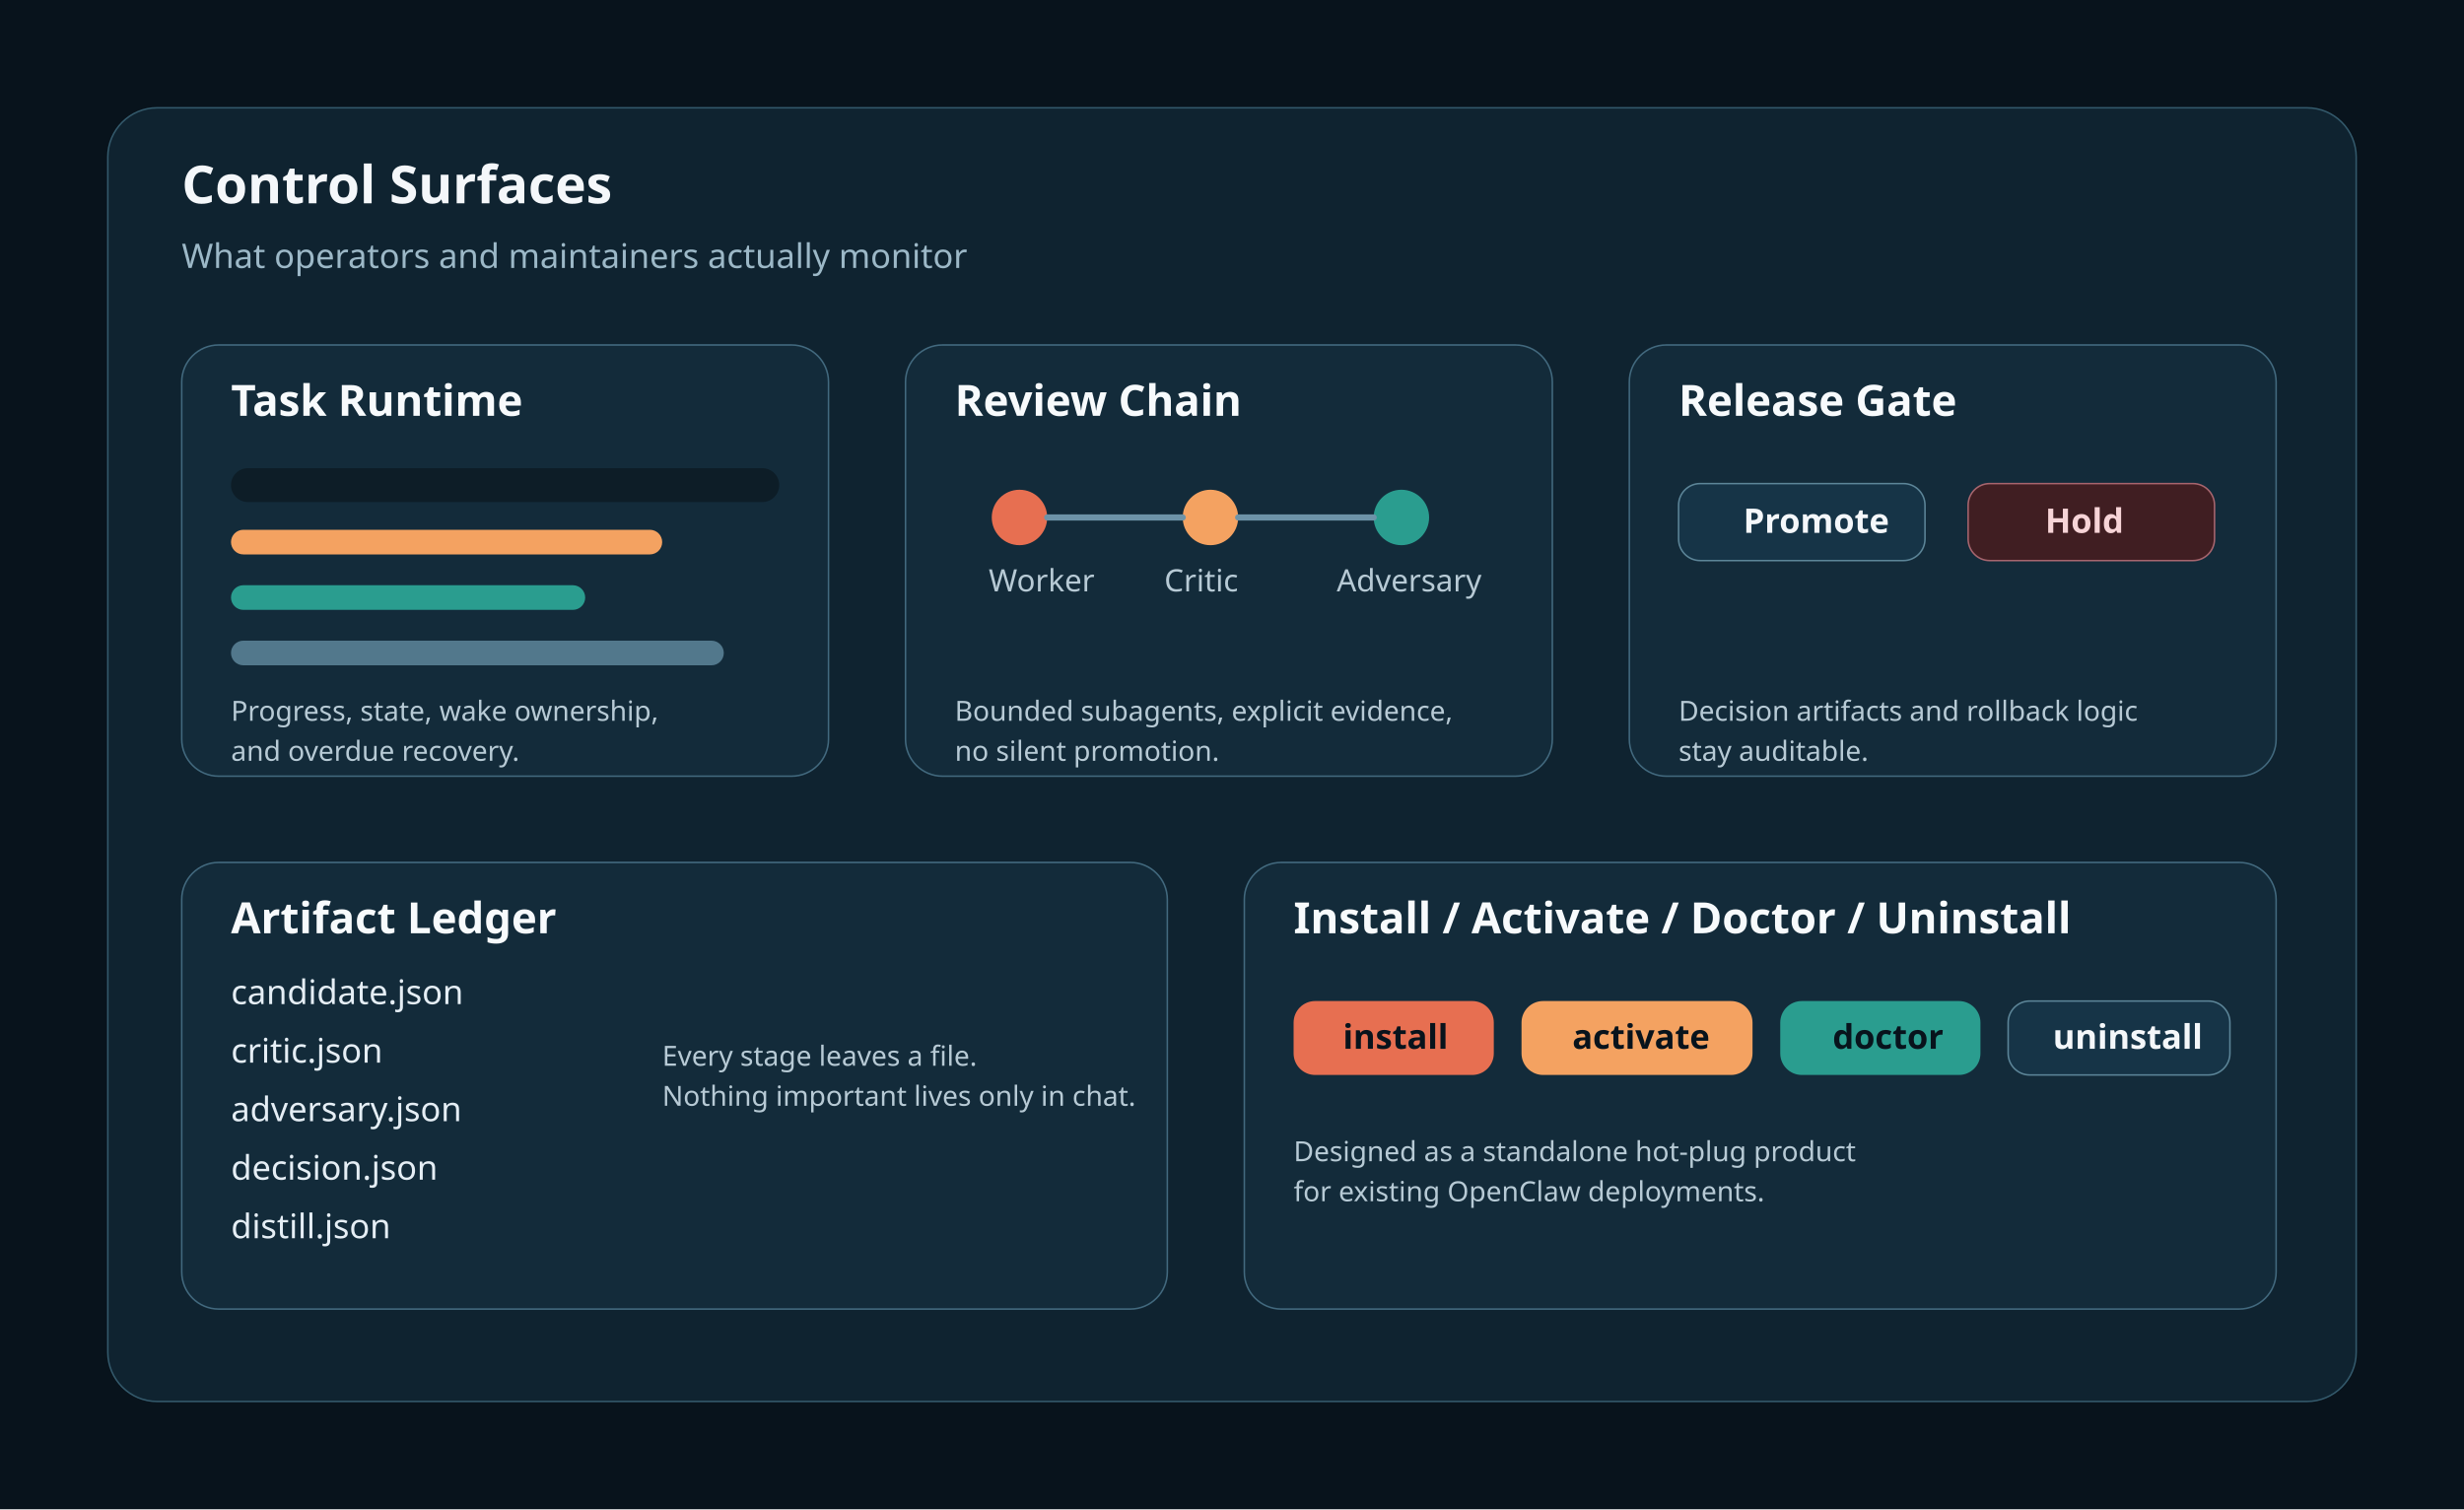
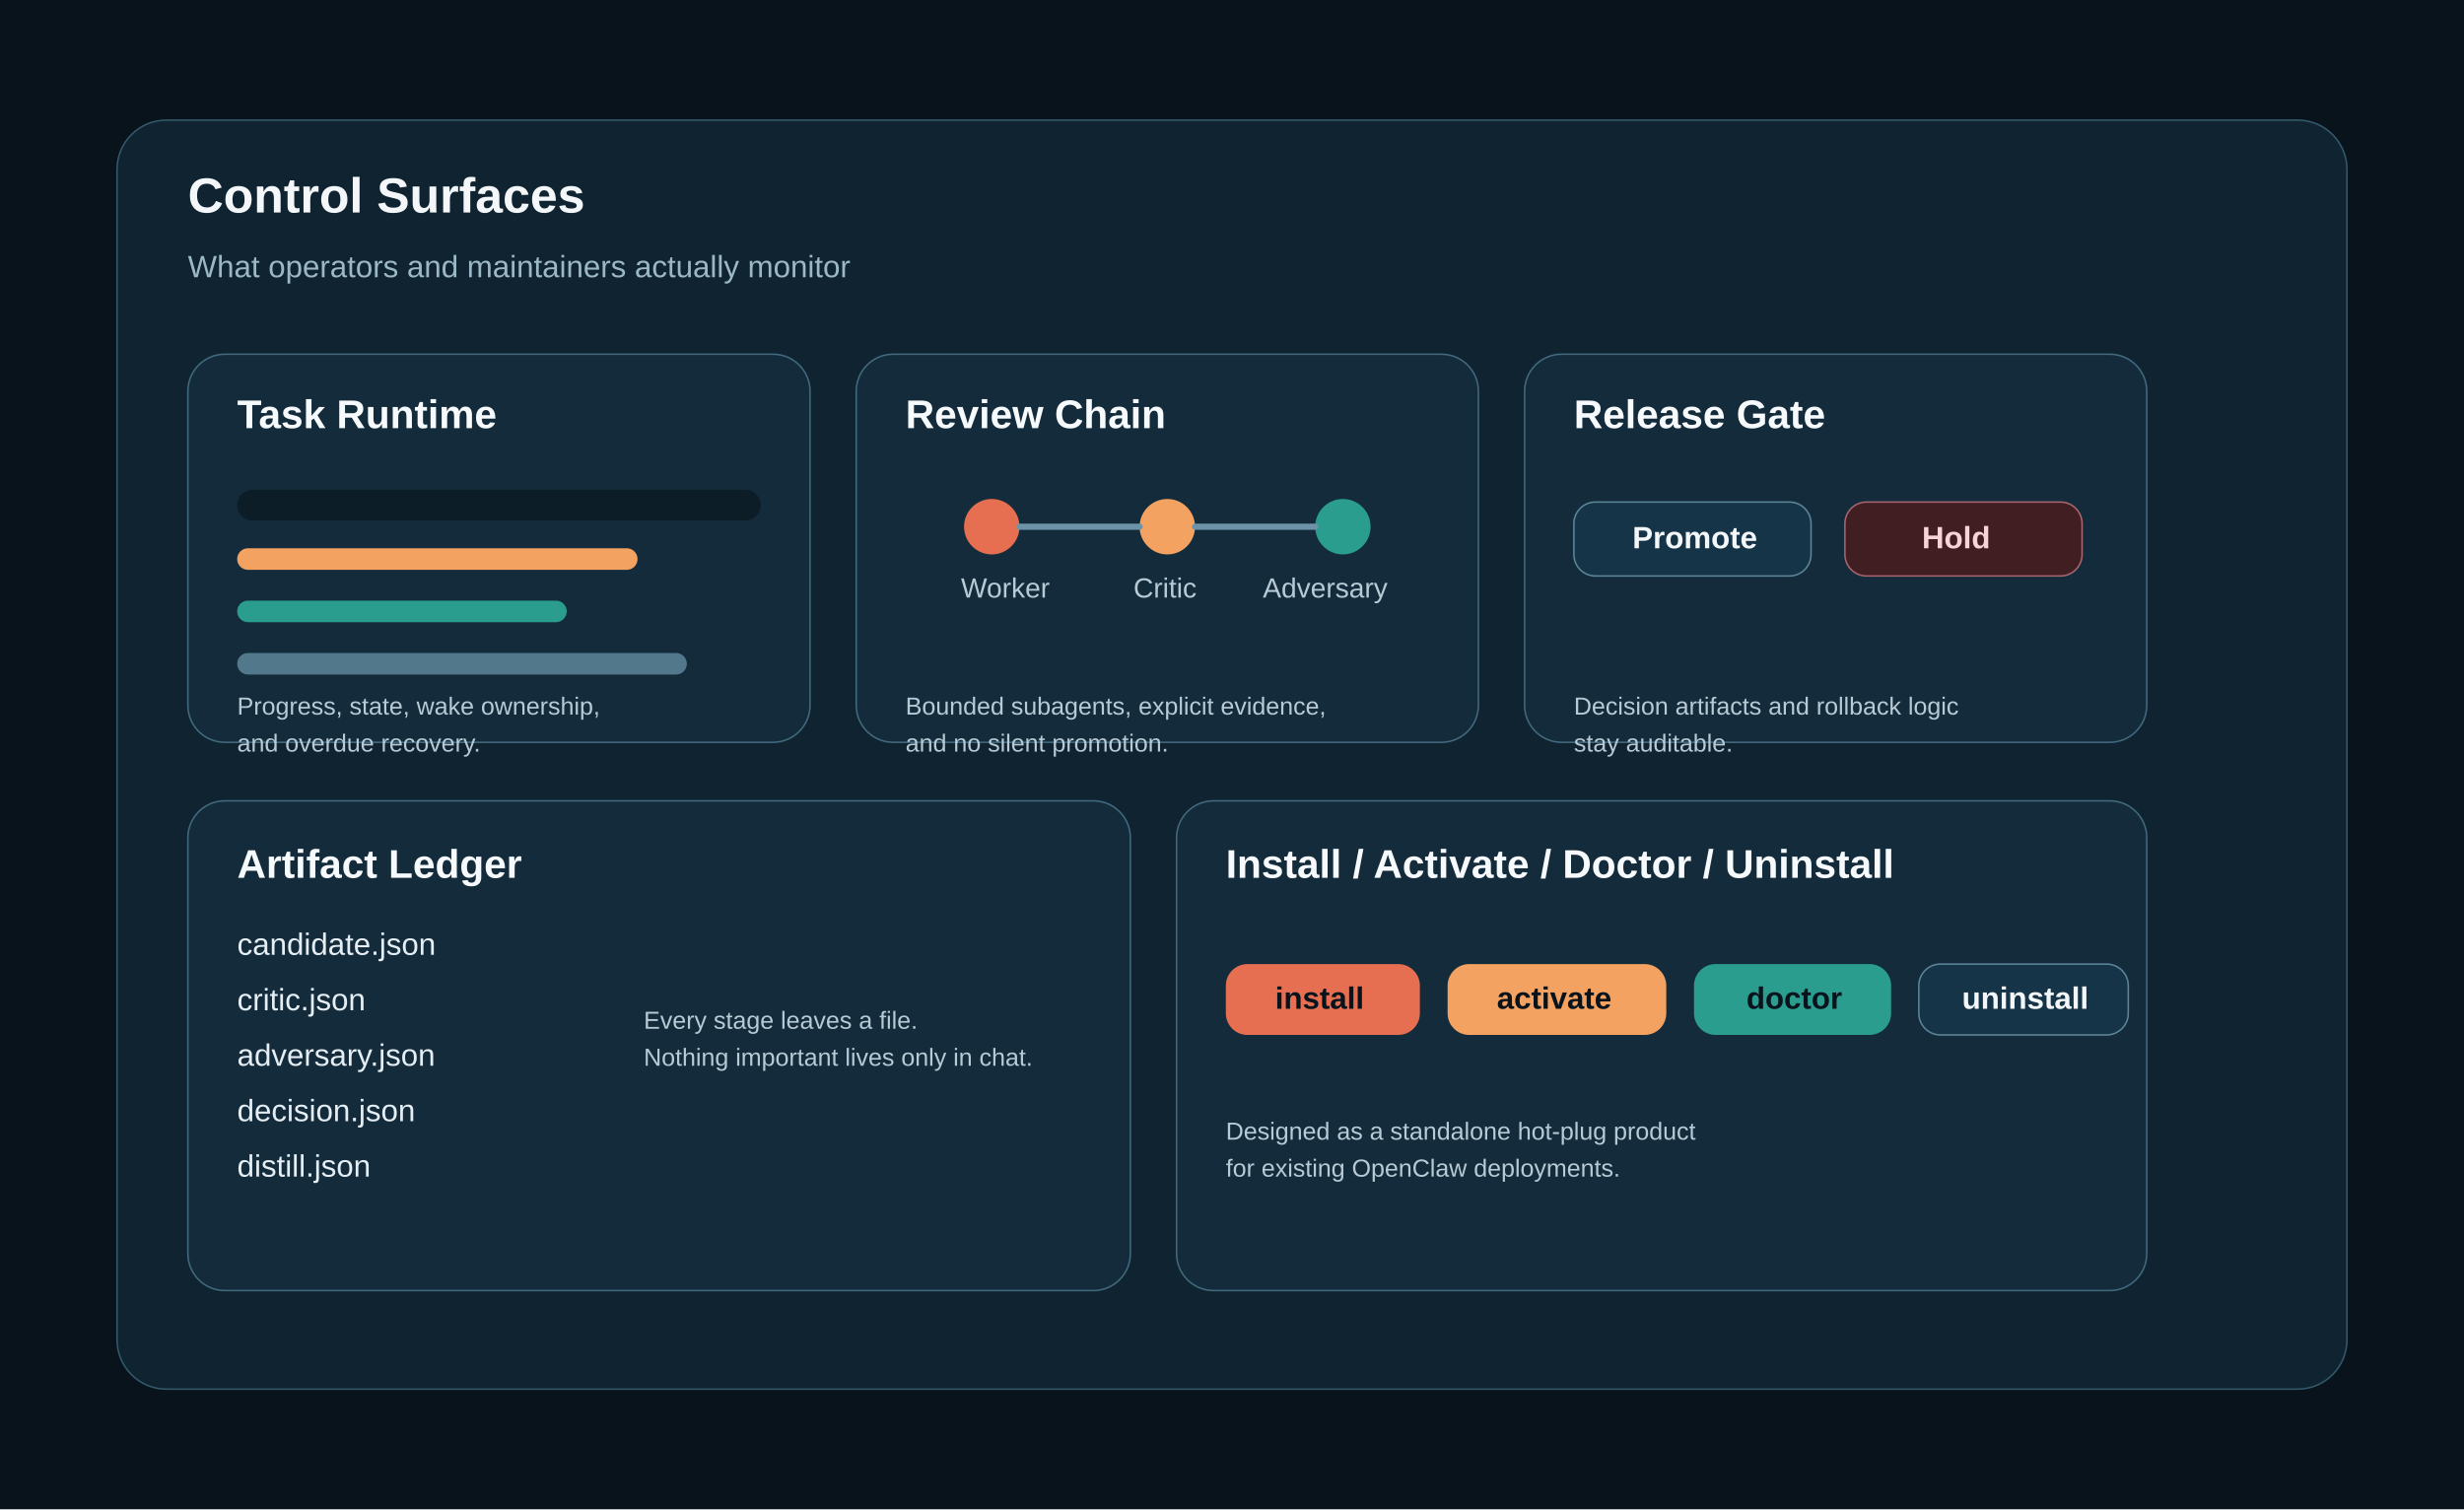
<svg xmlns="http://www.w3.org/2000/svg" width="1600" height="980" viewBox="0 0 1600 980" fill="none">
  <rect width="1600" height="980" fill="#08131C" />
-   <rect x="70" y="70" width="1460" height="840" rx="32" fill="#0F2330" stroke="#33596B" />
-   <text x="118" y="132" fill="#F4F7FA" font-family="'Trebuchet MS', sans-serif" font-size="34" font-weight="700">Control Surfaces</text>
-   <text x="118" y="174" fill="#9CB8C7" font-family="'Trebuchet MS', sans-serif" font-size="22">What operators and maintainers actually monitor</text>
-   <rect x="118" y="224" width="420" height="280" rx="24" fill="#132B3A" stroke="#42697E" />
-   <text x="150" y="270" fill="#F7FAFC" font-family="'Trebuchet MS', sans-serif" font-size="28" font-weight="700">Task Runtime</text>
-   <rect x="150" y="304" width="356" height="22" rx="11" fill="#0D1D27" />
-   <rect x="150" y="344" width="280" height="16" rx="8" fill="#F4A261" />
-   <rect x="150" y="380" width="230" height="16" rx="8" fill="#2A9D8F" />
-   <rect x="150" y="416" width="320" height="16" rx="8" fill="#52788C" />
-   <text x="150" y="468" fill="#B7CAD5" font-family="'Trebuchet MS', sans-serif" font-size="18">
-     <tspan x="150" dy="0">Progress, state, wake ownership,</tspan>
-     <tspan x="150" dy="26">and overdue recovery.</tspan>
+   <rect x="76" y="78" width="1448" height="824" rx="32" fill="#0F2330" stroke="#33596B" />
+   <text x="122" y="138" fill="#F4F7FA" font-family="Arial, Helvetica, sans-serif" font-size="32" font-weight="700">Control Surfaces</text>
+   <text x="122" y="180" fill="#9CB8C7" font-family="Arial, Helvetica, sans-serif" font-size="20">What operators and maintainers actually monitor</text>
+   <rect x="122" y="230" width="404" height="252" rx="24" fill="#132B3A" stroke="#42697E" />
+   <text x="154" y="278" fill="#F7FAFC" font-family="Arial, Helvetica, sans-serif" font-size="26" font-weight="700">Task Runtime</text>
+   <rect x="154" y="318" width="340" height="20" rx="10" fill="#0D1D27" />
+   <rect x="154" y="356" width="260" height="14" rx="7" fill="#F4A261" />
+   <rect x="154" y="390" width="214" height="14" rx="7" fill="#2A9D8F" />
+   <rect x="154" y="424" width="292" height="14" rx="7" fill="#52788C" />
+   <text x="154" y="464" fill="#B7CAD5" font-family="Arial, Helvetica, sans-serif" font-size="16">
+     <tspan x="154" dy="0">Progress, state, wake ownership,</tspan>
+     <tspan x="154" dy="24">and overdue recovery.</tspan>
  </text>
-   <rect x="588" y="224" width="420" height="280" rx="24" fill="#132B3A" stroke="#42697E" />
-   <text x="620" y="270" fill="#F7FAFC" font-family="'Trebuchet MS', sans-serif" font-size="28" font-weight="700">Review Chain</text>
-   <circle cx="662" cy="336" r="18" fill="#E76F51" />
-   <circle cx="786" cy="336" r="18" fill="#F4A261" />
-   <circle cx="910" cy="336" r="18" fill="#2A9D8F" />
-   <path d="M680 336H768" stroke="#6D93A8" stroke-width="4" stroke-linecap="round" />
-   <path d="M804 336H892" stroke="#6D93A8" stroke-width="4" stroke-linecap="round" />
-   <text x="642" y="384" fill="#B7CAD5" font-family="'Trebuchet MS', sans-serif" font-size="20">Worker</text>
-   <text x="756" y="384" fill="#B7CAD5" font-family="'Trebuchet MS', sans-serif" font-size="20">Critic</text>
-   <text x="868" y="384" fill="#B7CAD5" font-family="'Trebuchet MS', sans-serif" font-size="20">Adversary</text>
-   <text x="620" y="468" fill="#B7CAD5" font-family="'Trebuchet MS', sans-serif" font-size="18">
-     <tspan x="620" dy="0">Bounded subagents, explicit evidence,</tspan>
-     <tspan x="620" dy="26">no silent promotion.</tspan>
+   <rect x="556" y="230" width="404" height="252" rx="24" fill="#132B3A" stroke="#42697E" />
+   <text x="588" y="278" fill="#F7FAFC" font-family="Arial, Helvetica, sans-serif" font-size="26" font-weight="700">Review Chain</text>
+   <circle cx="644" cy="342" r="18" fill="#E76F51" />
+   <circle cx="758" cy="342" r="18" fill="#F4A261" />
+   <circle cx="872" cy="342" r="18" fill="#2A9D8F" />
+   <path d="M662 342H740" stroke="#6D93A8" stroke-width="4" stroke-linecap="round" />
+   <path d="M776 342H854" stroke="#6D93A8" stroke-width="4" stroke-linecap="round" />
+   <text x="624" y="388" fill="#B7CAD5" font-family="Arial, Helvetica, sans-serif" font-size="18">Worker</text>
+   <text x="736" y="388" fill="#B7CAD5" font-family="Arial, Helvetica, sans-serif" font-size="18">Critic</text>
+   <text x="820" y="388" fill="#B7CAD5" font-family="Arial, Helvetica, sans-serif" font-size="18">Adversary</text>
+   <text x="588" y="464" fill="#B7CAD5" font-family="Arial, Helvetica, sans-serif" font-size="16">
+     <tspan x="588" dy="0">Bounded subagents, explicit evidence,</tspan>
+     <tspan x="588" dy="24">and no silent promotion.</tspan>
  </text>
-   <rect x="1058" y="224" width="420" height="280" rx="24" fill="#132B3A" stroke="#42697E" />
-   <text x="1090" y="270" fill="#F7FAFC" font-family="'Trebuchet MS', sans-serif" font-size="28" font-weight="700">Release Gate</text>
-   <rect x="1090" y="314" width="160" height="50" rx="14" fill="#163447" stroke="#5C8598" />
-   <text x="1132" y="346" fill="#F4F7FA" font-family="'Trebuchet MS', sans-serif" font-size="22" font-weight="700">Promote</text>
-   <rect x="1278" y="314" width="160" height="50" rx="14" fill="#401E22" stroke="#A7656E" />
-   <text x="1328" y="346" fill="#F7D4D7" font-family="'Trebuchet MS', sans-serif" font-size="22" font-weight="700">Hold</text>
-   <text x="1090" y="468" fill="#B7CAD5" font-family="'Trebuchet MS', sans-serif" font-size="18">
-     <tspan x="1090" dy="0">Decision artifacts and rollback logic</tspan>
-     <tspan x="1090" dy="26">stay auditable.</tspan>
+   <rect x="990" y="230" width="404" height="252" rx="24" fill="#132B3A" stroke="#42697E" />
+   <text x="1022" y="278" fill="#F7FAFC" font-family="Arial, Helvetica, sans-serif" font-size="26" font-weight="700">Release Gate</text>
+   <rect x="1022" y="326" width="154" height="48" rx="14" fill="#163447" stroke="#5C8598" />
+   <text x="1060" y="356" fill="#F4F7FA" font-family="Arial, Helvetica, sans-serif" font-size="20" font-weight="700">Promote</text>
+   <rect x="1198" y="326" width="154" height="48" rx="14" fill="#401E22" stroke="#A7656E" />
+   <text x="1248" y="356" fill="#F7D4D7" font-family="Arial, Helvetica, sans-serif" font-size="20" font-weight="700">Hold</text>
+   <text x="1022" y="464" fill="#B7CAD5" font-family="Arial, Helvetica, sans-serif" font-size="16">
+     <tspan x="1022" dy="0">Decision artifacts and rollback logic</tspan>
+     <tspan x="1022" dy="24">stay auditable.</tspan>
  </text>
-   <rect x="118" y="560" width="640" height="290" rx="24" fill="#132B3A" stroke="#42697E" />
-   <text x="150" y="606" fill="#F7FAFC" font-family="'Trebuchet MS', sans-serif" font-size="28" font-weight="700">Artifact Ledger</text>
-   <text x="150" y="652" fill="#E5EEF5" font-family="'Trebuchet MS', sans-serif" font-size="22">candidate.json</text>
-   <text x="150" y="690" fill="#E5EEF5" font-family="'Trebuchet MS', sans-serif" font-size="22">critic.json</text>
-   <text x="150" y="728" fill="#E5EEF5" font-family="'Trebuchet MS', sans-serif" font-size="22">adversary.json</text>
-   <text x="150" y="766" fill="#E5EEF5" font-family="'Trebuchet MS', sans-serif" font-size="22">decision.json</text>
-   <text x="150" y="804" fill="#E5EEF5" font-family="'Trebuchet MS', sans-serif" font-size="22">distill.json</text>
-   <text x="430" y="692" fill="#B7CAD5" font-family="'Trebuchet MS', sans-serif" font-size="18">
-     <tspan x="430" dy="0">Every stage leaves a file.</tspan>
-     <tspan x="430" dy="26">Nothing important lives only in chat.</tspan>
+   <rect x="122" y="520" width="612" height="318" rx="24" fill="#132B3A" stroke="#42697E" />
+   <text x="154" y="570" fill="#F7FAFC" font-family="Arial, Helvetica, sans-serif" font-size="26" font-weight="700">Artifact Ledger</text>
+   <text x="154" y="620" fill="#E5EEF5" font-family="Arial, Helvetica, sans-serif" font-size="20">candidate.json</text>
+   <text x="154" y="656" fill="#E5EEF5" font-family="Arial, Helvetica, sans-serif" font-size="20">critic.json</text>
+   <text x="154" y="692" fill="#E5EEF5" font-family="Arial, Helvetica, sans-serif" font-size="20">adversary.json</text>
+   <text x="154" y="728" fill="#E5EEF5" font-family="Arial, Helvetica, sans-serif" font-size="20">decision.json</text>
+   <text x="154" y="764" fill="#E5EEF5" font-family="Arial, Helvetica, sans-serif" font-size="20">distill.json</text>
+   <text x="418" y="668" fill="#B7CAD5" font-family="Arial, Helvetica, sans-serif" font-size="16">
+     <tspan x="418" dy="0">Every stage leaves a file.</tspan>
+     <tspan x="418" dy="24">Nothing important lives only in chat.</tspan>
  </text>
-   <rect x="808" y="560" width="670" height="290" rx="24" fill="#132B3A" stroke="#42697E" />
-   <text x="840" y="606" fill="#F7FAFC" font-family="'Trebuchet MS', sans-serif" font-size="28" font-weight="700">Install / Activate / Doctor / Uninstall</text>
-   <rect x="840" y="650" width="130" height="48" rx="14" fill="#E76F51" />
-   <text x="872" y="681" fill="#08131C" font-family="'Trebuchet MS', sans-serif" font-size="22" font-weight="700">install</text>
-   <rect x="988" y="650" width="150" height="48" rx="14" fill="#F4A261" />
-   <text x="1021" y="681" fill="#08131C" font-family="'Trebuchet MS', sans-serif" font-size="22" font-weight="700">activate</text>
-   <rect x="1156" y="650" width="130" height="48" rx="14" fill="#2A9D8F" />
-   <text x="1190" y="681" fill="#08131C" font-family="'Trebuchet MS', sans-serif" font-size="22" font-weight="700">doctor</text>
-   <rect x="1304" y="650" width="144" height="48" rx="14" fill="#163447" stroke="#5C8598" />
-   <text x="1333" y="681" fill="#F4F7FA" font-family="'Trebuchet MS', sans-serif" font-size="22" font-weight="700">uninstall</text>
-   <text x="840" y="754" fill="#B7CAD5" font-family="'Trebuchet MS', sans-serif" font-size="18">
-     <tspan x="840" dy="0">Designed as a standalone hot-plug product</tspan>
-     <tspan x="840" dy="26">for existing OpenClaw deployments.</tspan>
+   <rect x="764" y="520" width="630" height="318" rx="24" fill="#132B3A" stroke="#42697E" />
+   <text x="796" y="570" fill="#F7FAFC" font-family="Arial, Helvetica, sans-serif" font-size="26" font-weight="700">Install / Activate / Doctor / Uninstall</text>
+   <rect x="796" y="626" width="126" height="46" rx="14" fill="#E76F51" />
+   <text x="828" y="655" fill="#08131C" font-family="Arial, Helvetica, sans-serif" font-size="20" font-weight="700">install</text>
+   <rect x="940" y="626" width="142" height="46" rx="14" fill="#F4A261" />
+   <text x="972" y="655" fill="#08131C" font-family="Arial, Helvetica, sans-serif" font-size="20" font-weight="700">activate</text>
+   <rect x="1100" y="626" width="128" height="46" rx="14" fill="#2A9D8F" />
+   <text x="1134" y="655" fill="#08131C" font-family="Arial, Helvetica, sans-serif" font-size="20" font-weight="700">doctor</text>
+   <rect x="1246" y="626" width="136" height="46" rx="14" fill="#163447" stroke="#5C8598" />
+   <text x="1274" y="655" fill="#F4F7FA" font-family="Arial, Helvetica, sans-serif" font-size="20" font-weight="700">uninstall</text>
+   <text x="796" y="740" fill="#B7CAD5" font-family="Arial, Helvetica, sans-serif" font-size="16">
+     <tspan x="796" dy="0">Designed as a standalone hot-plug product</tspan>
+     <tspan x="796" dy="24">for existing OpenClaw deployments.</tspan>
  </text>
</svg>
